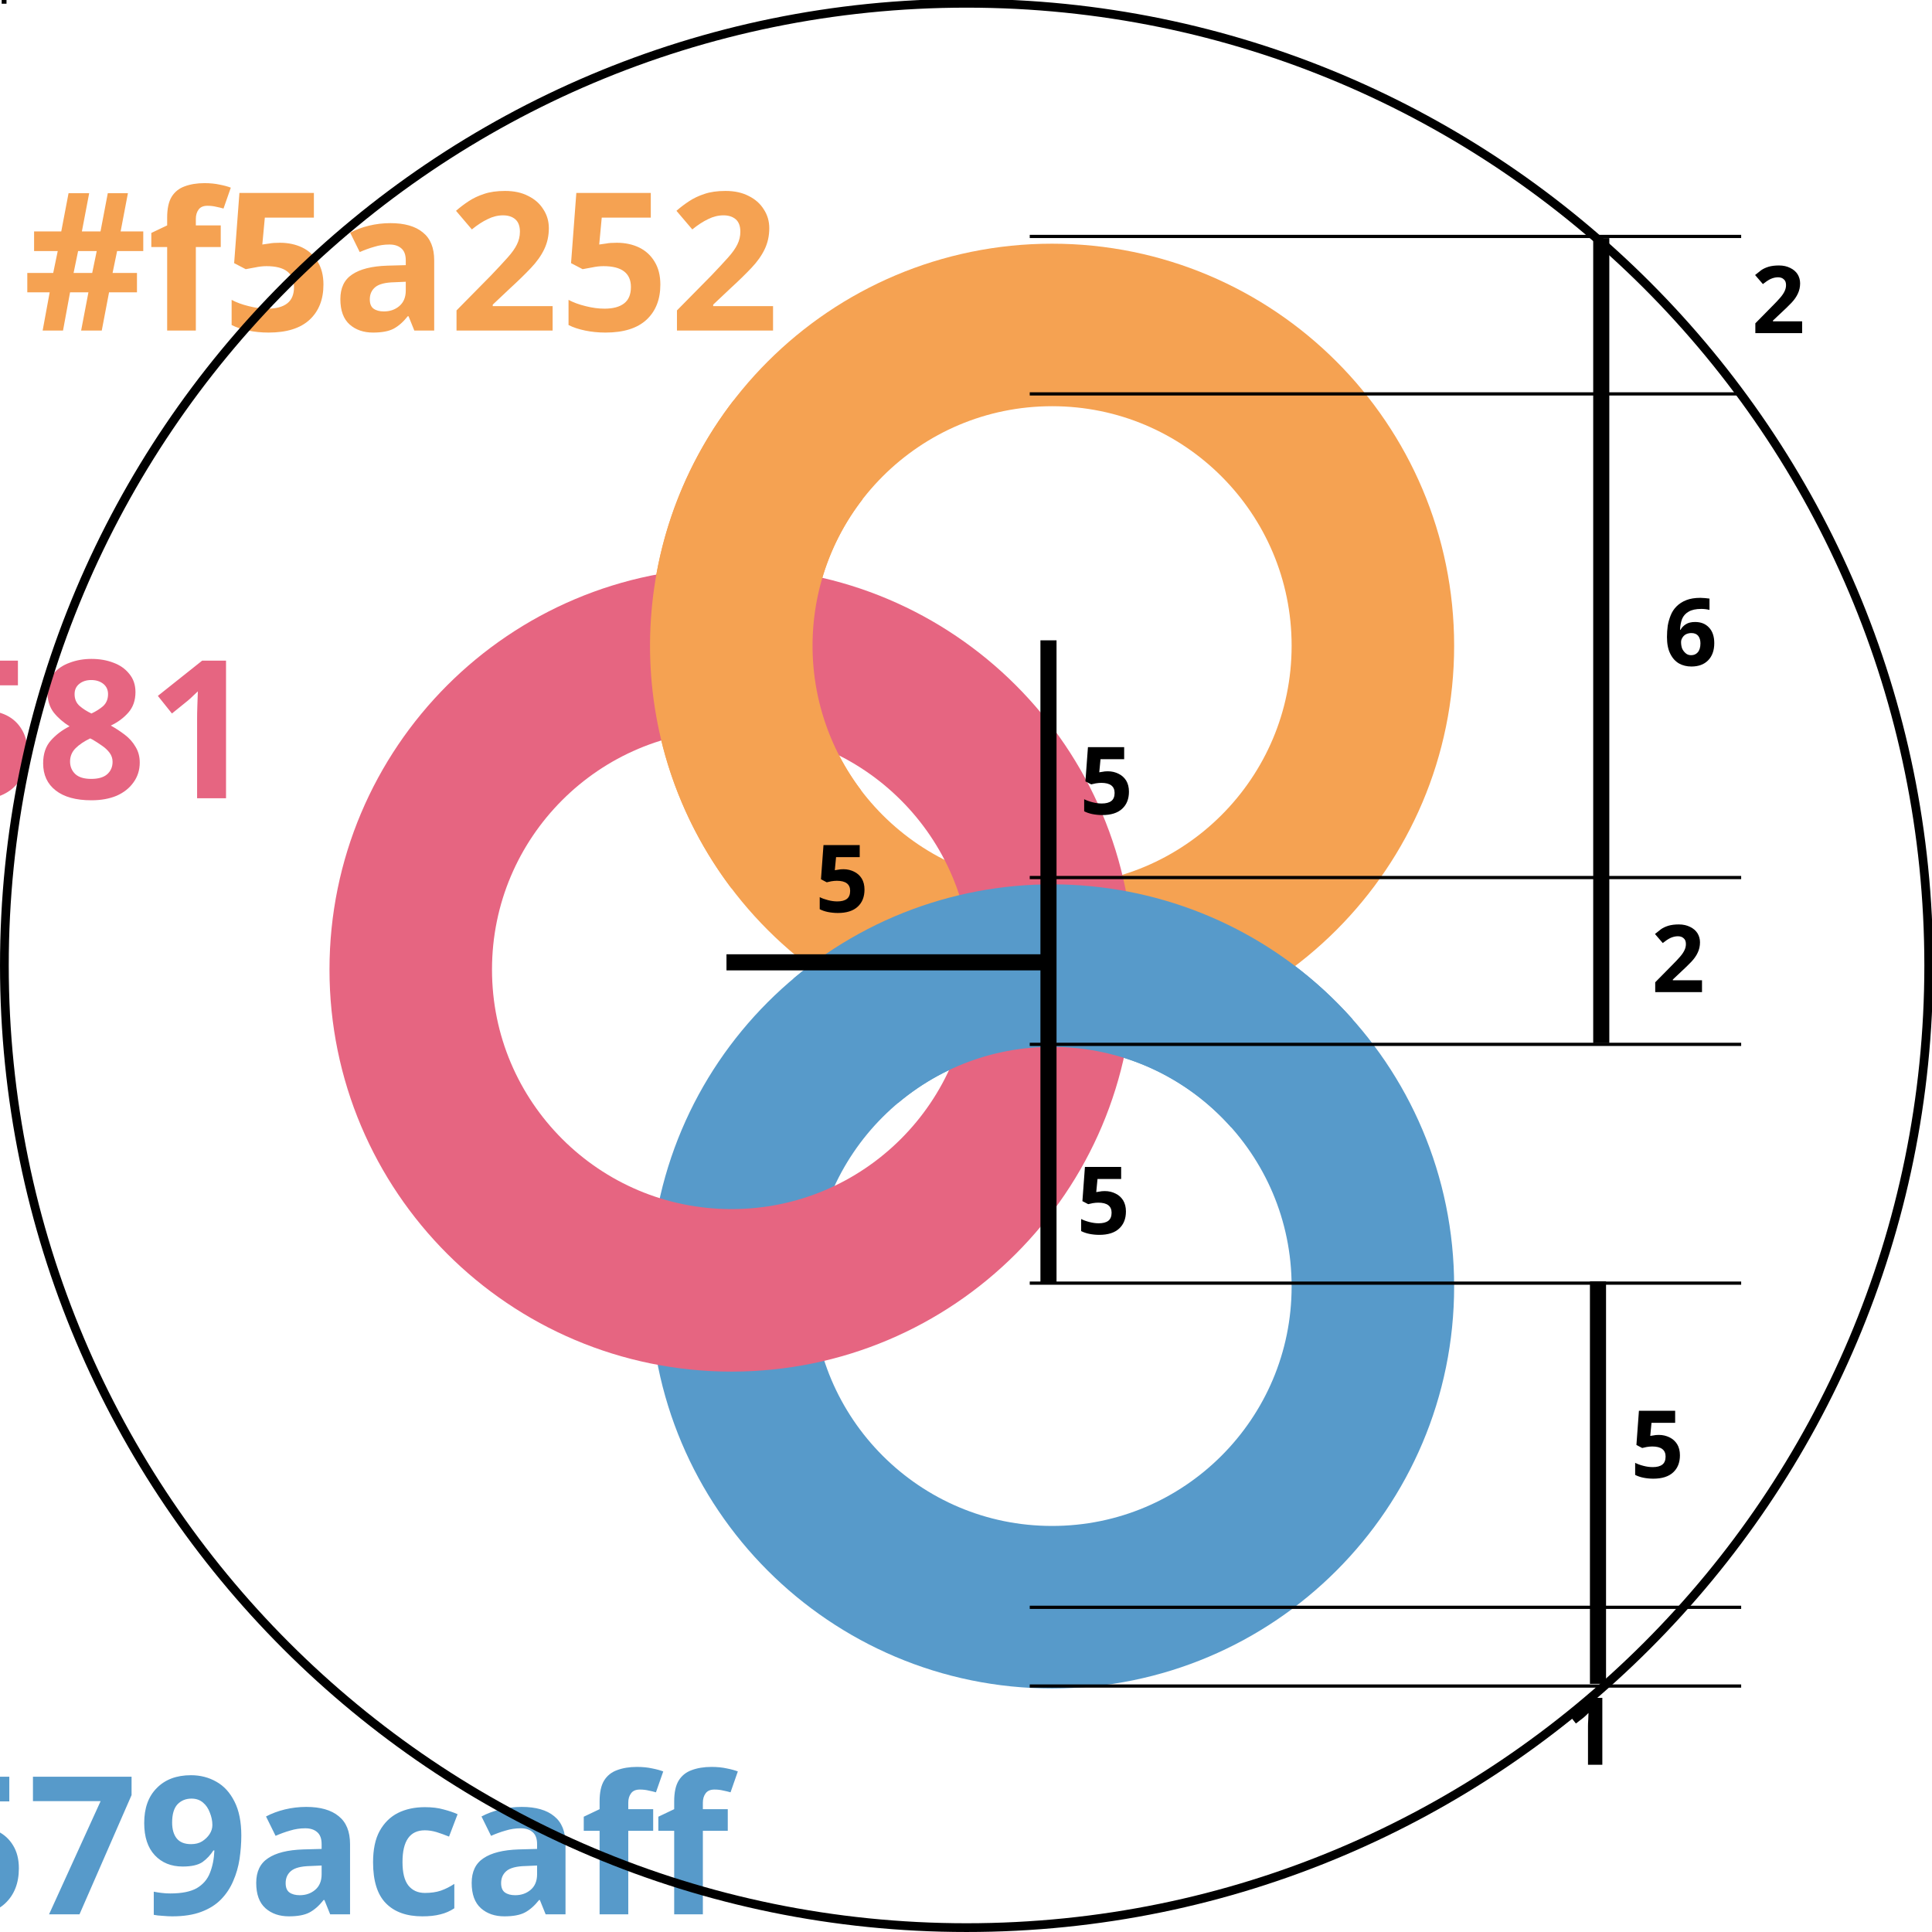
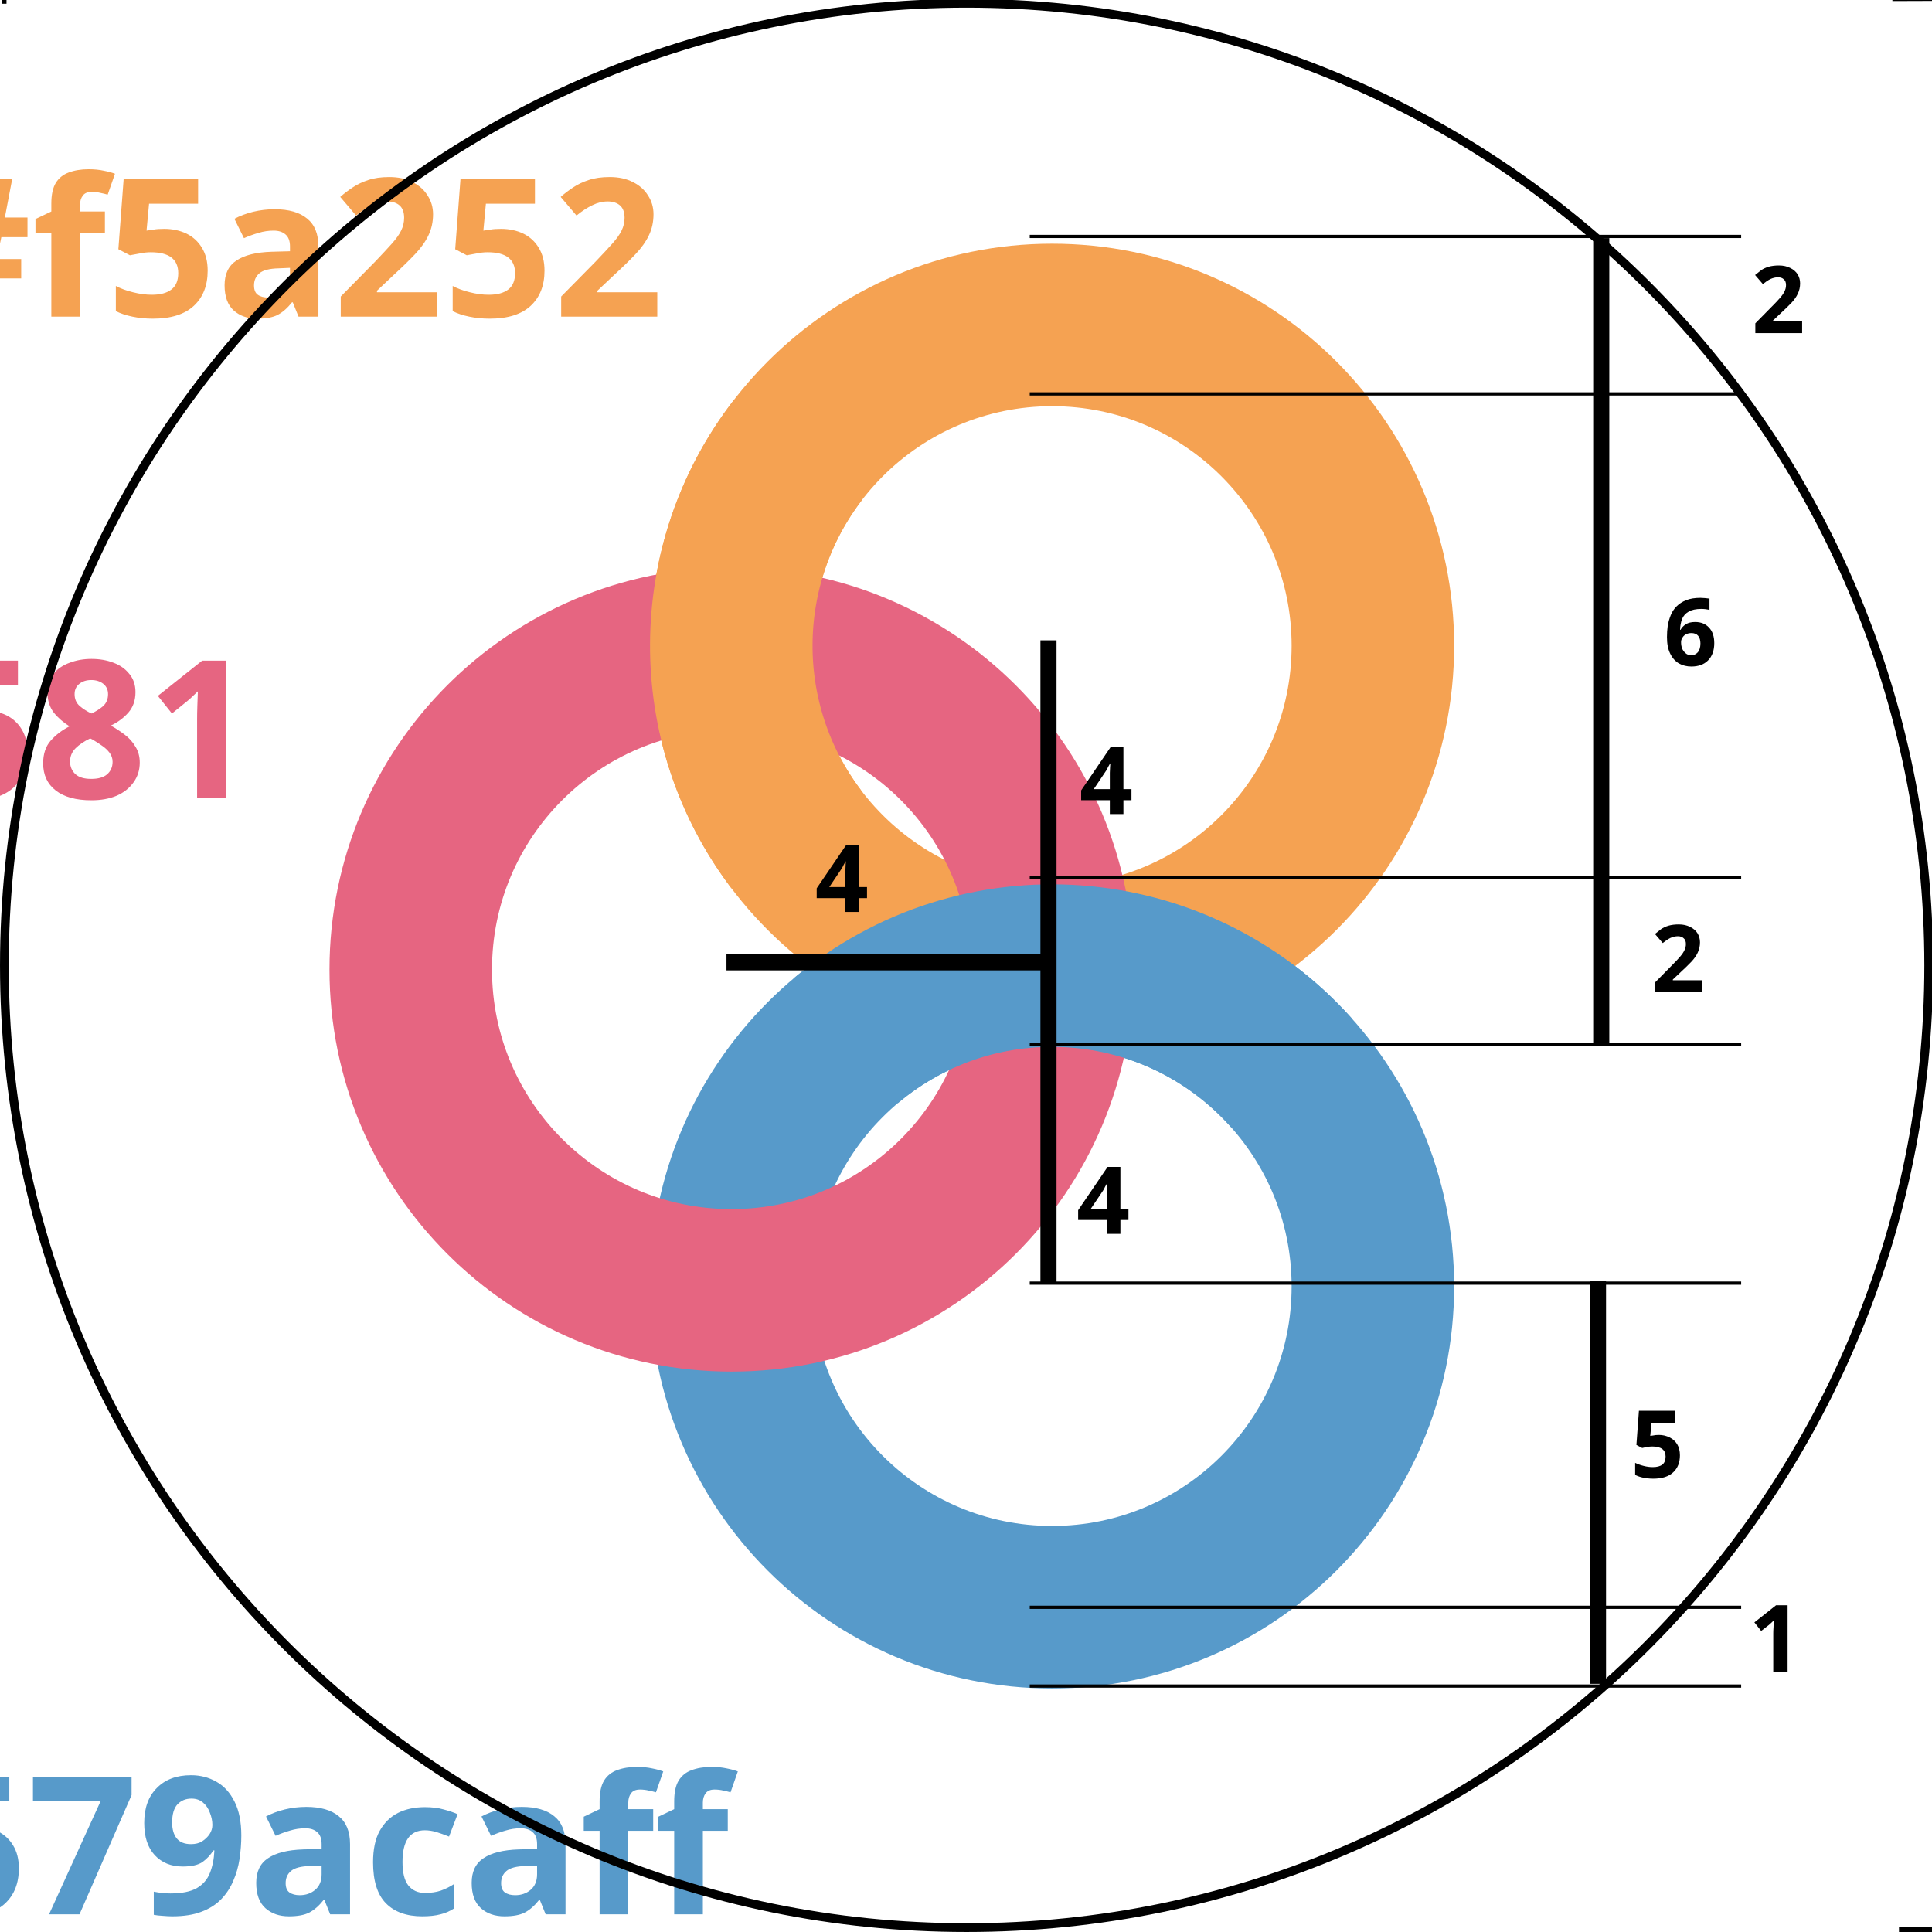
<svg xmlns="http://www.w3.org/2000/svg" xml:space="preserve" enable-background="new 0 0 212.118 65.883" viewBox="0 0 120 120" height="120" width="120" y="0px" x="0px" id="Layer_1" version="1.1">
  <defs id="defs33">
    <marker style="overflow:visible" id="DistanceEnd" refX="0" refY="0" orient="auto">
      <g id="g2301" style="fill:#000000;fill-opacity:1;stroke:#000000;stroke-opacity:1">
        <path style="fill:#000000;fill-opacity:1;stroke:#000000;stroke-width:1.15;stroke-linecap:square;stroke-opacity:1" d="M 0,0 -2,0" id="path2316" />
        <path style="fill:#000000;fill-opacity:1;fill-rule:evenodd;stroke:#000000;stroke-opacity:1" d="M 0,0 -13,4 -9,0 -13,-4 0,0 Z" id="path2312" />
        <path style="fill:#000000;fill-opacity:1;stroke:#000000;stroke-width:1;stroke-linecap:square;stroke-opacity:1" d="M 0,-4 0,40" id="path2314" />
      </g>
    </marker>
    <marker style="overflow:visible" id="DistanceStart" refX="0" refY="0" orient="auto">
      <g id="g2300" style="fill:#000000;fill-opacity:1;stroke:#000000;stroke-opacity:1">
        <path style="fill:#000000;fill-opacity:1;stroke:#000000;stroke-width:1.15;stroke-linecap:square;stroke-opacity:1" d="M 0,0 2,0" id="path2306" />
        <path style="fill:#000000;fill-opacity:1;fill-rule:evenodd;stroke:#000000;stroke-opacity:1" d="M 0,0 13,4 9,0 13,-4 0,0 Z" id="path2302" />
        <path style="fill:#000000;fill-opacity:1;stroke:#000000;stroke-width:1;stroke-linecap:square;stroke-opacity:1" d="M 0,-4 0,40" id="path2304" />
      </g>
    </marker>
  </defs>
  <g id="layer1" transform="translate(0,10)">
    <g id="g4377" transform="translate(0.4650965,-4.889823)">
      <circle stroke-miterlimit="10" cx="64.882" cy="74.791" r="19.925" id="circle23" style="fill:none;stroke:#579aca;stroke-width:10.094;stroke-miterlimit:10" />
      <circle style="fill:none;stroke:#f5a252;stroke-width:10.094;stroke-miterlimit:10;stroke-opacity:1" id="circle3361" r="19.925" cy="34.998" cx="64.882" stroke-miterlimit="10" />
      <circle stroke-miterlimit="10" cx="44.972" cy="55.111" r="19.925" id="circle4138" style="fill:none;stroke:#e66581;stroke-width:10.094;stroke-miterlimit:10;stroke-opacity:1" />
      <path d="m 52.058,59.541 a 19.925,19.925 0 0 1 27.72,2.016" style="fill:none;stroke:#579aca;stroke-width:10.094;stroke-miterlimit:10" id="circle4260" stroke-miterlimit="10" />
      <path d="M 48.991,47.019 A 19.925,19.925 0 0 1 49.107,22.825" stroke-miterlimit="10" id="circle4262" style="fill:none;stroke:#f5a252;stroke-width:10.094;stroke-miterlimit:10;stroke-opacity:1" />
    </g>
  </g>
  <g id="layer2" style="display:inline" transform="translate(0,10)">
    <path style="fill:none;fill-rule:evenodd;stroke:#000000;stroke-width:0.2;stroke-linecap:butt;stroke-linejoin:miter;stroke-miterlimit:4;stroke-dasharray:none;stroke-opacity:1" d="m 63.959,4.686 44.188,0" id="path4140" />
    <path id="path4142" d="m 63.959,89.833 44.188,0" style="fill:none;fill-rule:evenodd;stroke:#000000;stroke-width:0.2;stroke-linecap:butt;stroke-linejoin:miter;stroke-miterlimit:4;stroke-dasharray:none;stroke-opacity:1" />
    <path style="fill:none;fill-rule:evenodd;stroke:#000000;stroke-width:0.2;stroke-linecap:butt;stroke-linejoin:miter;stroke-miterlimit:4;stroke-dasharray:none;stroke-opacity:1" d="m 63.959,44.506 44.188,0" id="path4144" />
    <path id="path4146" d="m 63.959,54.867 44.188,0" style="fill:none;fill-rule:evenodd;stroke:#000000;stroke-width:0.2;stroke-linecap:butt;stroke-linejoin:miter;stroke-miterlimit:4;stroke-dasharray:none;stroke-opacity:1" />
    <text xml:space="preserve" style="font-style:normal;font-variant:normal;font-weight:bold;font-stretch:normal;font-size:5.811px;line-height:125%;font-family:Futura;-inkscape-font-specification:'Futura, Bold';text-align:start;letter-spacing:0px;word-spacing:0px;writing-mode:lr-tb;text-anchor:start;fill:#000000;fill-opacity:1;stroke:none;stroke-width:1px;stroke-linecap:butt;stroke-linejoin:miter;stroke-opacity:1" x="108.793" y="10.693" id="text4202">
      <tspan id="tspan4204" x="108.793" y="10.693">2</tspan>
    </text>
    <text id="text4206" y="31.336" x="103.337" style="font-style:normal;font-variant:normal;font-weight:bold;font-stretch:normal;font-size:5.811px;line-height:125%;font-family:Futura;-inkscape-font-specification:'Futura, Bold';text-align:start;letter-spacing:0px;word-spacing:0px;writing-mode:lr-tb;text-anchor:start;fill:#000000;fill-opacity:1;stroke:none;stroke-width:1px;stroke-linecap:butt;stroke-linejoin:miter;stroke-opacity:1" xml:space="preserve">
      <tspan y="31.336" x="103.337" id="tspan4208">6</tspan>
    </text>
    <text xml:space="preserve" style="font-style:normal;font-variant:normal;font-weight:bold;font-stretch:normal;font-size:5.811px;line-height:125%;font-family:Futura;-inkscape-font-specification:'Futura, Bold';text-align:start;letter-spacing:0px;word-spacing:0px;writing-mode:lr-tb;text-anchor:start;fill:#000000;fill-opacity:1;stroke:none;stroke-width:1px;stroke-linecap:butt;stroke-linejoin:miter;stroke-opacity:1" x="102.575" y="51.621" id="text4210">
      <tspan id="tspan4212" x="102.575" y="51.621">2</tspan>
    </text>
    <path style="fill:none;fill-rule:evenodd;stroke:#000000;stroke-width:0.2;stroke-linecap:butt;stroke-linejoin:miter;stroke-miterlimit:4;stroke-dasharray:none;stroke-opacity:1" d="m 63.959,94.723 44.188,0" id="path4226" />
    <path style="fill:none;fill-rule:evenodd;stroke:#000000;stroke-width:0.2;stroke-linecap:butt;stroke-linejoin:miter;stroke-miterlimit:4;stroke-dasharray:none;stroke-opacity:1" d="m 63.959,69.698 44.188,0" id="path4228" />
    <path id="path4230" d="m 63.959,14.466 44.188,0" style="fill:none;fill-rule:evenodd;stroke:#000000;stroke-width:0.2;stroke-linecap:butt;stroke-linejoin:miter;stroke-miterlimit:4;stroke-dasharray:none;stroke-opacity:1" />
    <path style="fill:none;fill-rule:evenodd;stroke:#000000;stroke-width:1px;stroke-linecap:butt;stroke-linejoin:miter;stroke-opacity:1" d="m 99.457,4.789 0,10 0,40" id="path4232" />
    <path style="fill:none;fill-rule:evenodd;stroke:#000000;stroke-width:1px;stroke-linecap:butt;stroke-linejoin:miter;stroke-opacity:1" d="m 99.254,69.586 0,25" id="path4234" />
    <text xml:space="preserve" style="font-style:normal;font-variant:normal;font-weight:bold;font-stretch:normal;font-size:5.811px;line-height:125%;font-family:Futura;-inkscape-font-specification:'Futura, Bold';text-align:start;letter-spacing:0px;word-spacing:0px;writing-mode:lr-tb;text-anchor:start;fill:#000000;fill-opacity:1;stroke:none;stroke-width:1px;stroke-linecap:butt;stroke-linejoin:miter;stroke-opacity:1" x="101.282" y="81.783" id="text4236">
      <tspan id="tspan4238" x="101.282" y="81.783">5</tspan>
    </text>
-     <text id="text4240" y="99.616" x="97.119" style="font-style:normal;font-variant:normal;font-weight:bold;font-stretch:normal;font-size:5.811px;line-height:125%;font-family:Futura;-inkscape-font-specification:'Futura, Bold';text-align:start;letter-spacing:0px;word-spacing:0px;writing-mode:lr-tb;text-anchor:start;fill:#000000;fill-opacity:1;stroke:none;stroke-width:1px;stroke-linecap:butt;stroke-linejoin:miter;stroke-opacity:1" xml:space="preserve">
-       <tspan y="99.616" x="97.119" id="tspan4242">1</tspan>
+     <text id="text4240" y="93.864" x="108.624" style="font-style:normal;font-variant:normal;font-weight:bold;font-stretch:normal;font-size:5.811px;line-height:125%;font-family:Futura;-inkscape-font-specification:'Futura, Bold';text-align:start;letter-spacing:0px;word-spacing:0px;writing-mode:lr-tb;text-anchor:start;fill:#000000;fill-opacity:1;stroke:none;stroke-width:1px;stroke-linecap:butt;stroke-linejoin:miter;stroke-opacity:1" xml:space="preserve">
+       <tspan y="93.864" x="108.624" id="tspan4242">1</tspan>
    </text>
    <text id="text4248" y="40.564" x="67.058" style="font-style:normal;font-variant:normal;font-weight:bold;font-stretch:normal;font-size:5.811px;line-height:125%;font-family:Futura;-inkscape-font-specification:'Futura, Bold';text-align:start;letter-spacing:0px;word-spacing:0px;writing-mode:lr-tb;text-anchor:start;fill:#000000;fill-opacity:1;stroke:none;stroke-width:1px;stroke-linecap:butt;stroke-linejoin:miter;stroke-opacity:1" xml:space="preserve">
-       <tspan y="40.564" x="67.058" id="tspan4250">5</tspan>
+       <tspan y="40.564" x="67.058" id="tspan4250">4</tspan>
    </text>
    <text xml:space="preserve" style="font-style:normal;font-variant:normal;font-weight:bold;font-stretch:normal;font-size:5.811px;line-height:125%;font-family:Futura;-inkscape-font-specification:'Futura, Bold';text-align:start;letter-spacing:0px;word-spacing:0px;writing-mode:lr-tb;text-anchor:start;fill:#000000;fill-opacity:1;stroke:none;stroke-width:1px;stroke-linecap:butt;stroke-linejoin:miter;stroke-opacity:1" x="66.872" y="66.637" id="text4252">
-       <tspan id="tspan4254" x="66.872" y="66.637">5</tspan>
+       <tspan id="tspan4254" x="66.872" y="66.637">4</tspan>
    </text>
    <text id="text4256" y="46.647" x="50.631" style="font-style:normal;font-variant:normal;font-weight:bold;font-stretch:normal;font-size:5.811px;line-height:125%;font-family:Futura;-inkscape-font-specification:'Futura, Bold';text-align:start;letter-spacing:0px;word-spacing:0px;writing-mode:lr-tb;text-anchor:start;fill:#000000;fill-opacity:1;stroke:none;stroke-width:1px;stroke-linecap:butt;stroke-linejoin:miter;stroke-opacity:1" xml:space="preserve">
-       <tspan y="46.647" x="50.631" id="tspan4258">5</tspan>
+       <tspan y="46.647" x="50.631" id="tspan4258">4</tspan>
    </text>
    <path style="fill:none;fill-rule:evenodd;stroke:#000000;stroke-width:1px;stroke-linecap:butt;stroke-linejoin:miter;stroke-opacity:1" d="m 65.123,69.772 0,-20 -20,0 20,0 0,-20" id="path4246" />
-     <text xml:space="preserve" style="font-style:normal;font-variant:normal;font-weight:bold;font-stretch:normal;font-size:11.97px;line-height:125%;font-family:Futura;-inkscape-font-specification:'Futura, Bold';text-align:start;letter-spacing:0px;word-spacing:0px;writing-mode:lr-tb;text-anchor:start;fill:#000000;fill-opacity:1;stroke:none;stroke-width:1px;stroke-linecap:butt;stroke-linejoin:miter;stroke-opacity:1" x="1.428" y="10.53" id="text4270">
-       <tspan id="tspan4272" x="1.428" y="10.53" style="fill:#f5a252;fill-opacity:1">#f5a252</tspan>
+     <text xml:space="preserve" style="font-style:normal;font-variant:normal;font-weight:bold;font-stretch:normal;font-size:11.97px;line-height:125%;font-family:Futura;-inkscape-font-specification:'Futura, Bold';text-align:start;letter-spacing:0px;word-spacing:0px;writing-mode:lr-tb;text-anchor:start;fill:#000000;fill-opacity:1;stroke:none;stroke-width:1px;stroke-linecap:butt;stroke-linejoin:miter;stroke-opacity:1" x="-5.763" y="9.667" id="text4270">
+       <tspan id="tspan4272" x="-5.763" y="9.667" style="fill:#f5a252;fill-opacity:1">#f5a252</tspan>
    </text>
    <text id="text4274" y="108.901" x="-12.86" style="font-style:normal;font-variant:normal;font-weight:bold;font-stretch:normal;font-size:11.97px;line-height:125%;font-family:Futura;-inkscape-font-specification:'Futura, Bold';text-align:start;letter-spacing:0px;word-spacing:0px;writing-mode:lr-tb;text-anchor:start;fill:#579aca;fill-opacity:1;stroke:none;stroke-width:1px;stroke-linecap:butt;stroke-linejoin:miter;stroke-opacity:1" xml:space="preserve">
      <tspan style="fill:#579aca;fill-opacity:1" y="108.901" x="-12.86" id="tspan4276">#579acaff</tspan>
    </text>
    <text xml:space="preserve" style="font-style:normal;font-variant:normal;font-weight:bold;font-stretch:normal;font-size:11.97px;line-height:125%;font-family:Futura;-inkscape-font-specification:'Futura, Bold';text-align:start;letter-spacing:0px;word-spacing:0px;writing-mode:lr-tb;text-anchor:start;fill:#e66581;fill-opacity:1;stroke:none;stroke-width:1px;stroke-linecap:butt;stroke-linejoin:miter;stroke-opacity:1" x="-33.088" y="39.581" id="text4278">
      <tspan id="tspan4280" x="-33.088" y="39.581" style="fill:#e66581;fill-opacity:1">#e66581</tspan>
    </text>
    <circle style="opacity:1;fill:none;fill-opacity:1;stroke:#000000;stroke-width:0.543;stroke-linecap:round;stroke-linejoin:round;stroke-miterlimit:4;stroke-dasharray:none;stroke-dashoffset:0;stroke-opacity:1" id="path4384" cx="60.034" cy="49.966" r="59.762" />
    <path style="fill:none;fill-rule:evenodd;stroke:#000000;stroke-width:0.3;stroke-linecap:butt;stroke-linejoin:miter;stroke-miterlimit:4;stroke-dasharray:none;stroke-opacity:1;marker-start:url(#DistanceStart);marker-end:url(#DistanceEnd)" d="m 0.254,-21.919 120.355,0" id="path4386" />
    <text xml:space="preserve" style="font-style:normal;font-variant:normal;font-weight:bold;font-stretch:normal;font-size:40px;line-height:125%;font-family:Futura;-inkscape-font-specification:'Futura, Bold';text-align:start;letter-spacing:0px;word-spacing:0px;writing-mode:lr-tb;text-anchor:start;fill:#000000;fill-opacity:1;stroke:none;stroke-width:1px;stroke-linecap:butt;stroke-linejoin:miter;stroke-opacity:1" x="57.622" y="-26.919" id="text4868">
      <tspan id="tspan4870" x="57.622" y="-26.919" style="font-size:10px">24</tspan>
    </text>
+     <path id="path3389" d="m 129.69,-10.126 0.41,119.944" style="fill:none;fill-rule:evenodd;stroke:#000000;stroke-width:0.3;stroke-linecap:butt;stroke-linejoin:miter;stroke-miterlimit:4;stroke-dasharray:none;stroke-opacity:1;marker-start:url(#DistanceStart);marker-end:url(#DistanceEnd)" />
+     <text id="text3391" y="50.455" x="133.271" style="font-style:normal;font-variant:normal;font-weight:bold;font-stretch:normal;font-size:40px;line-height:125%;font-family:Futura;-inkscape-font-specification:'Futura, Bold';text-align:start;letter-spacing:0px;word-spacing:0px;writing-mode:lr-tb;text-anchor:start;fill:#000000;fill-opacity:1;stroke:none;stroke-width:1px;stroke-linecap:butt;stroke-linejoin:miter;stroke-opacity:1" xml:space="preserve">
+       <tspan style="font-size:10px" y="50.455" x="133.271" id="tspan3393">24</tspan>
+     </text>
  </g>
</svg>
